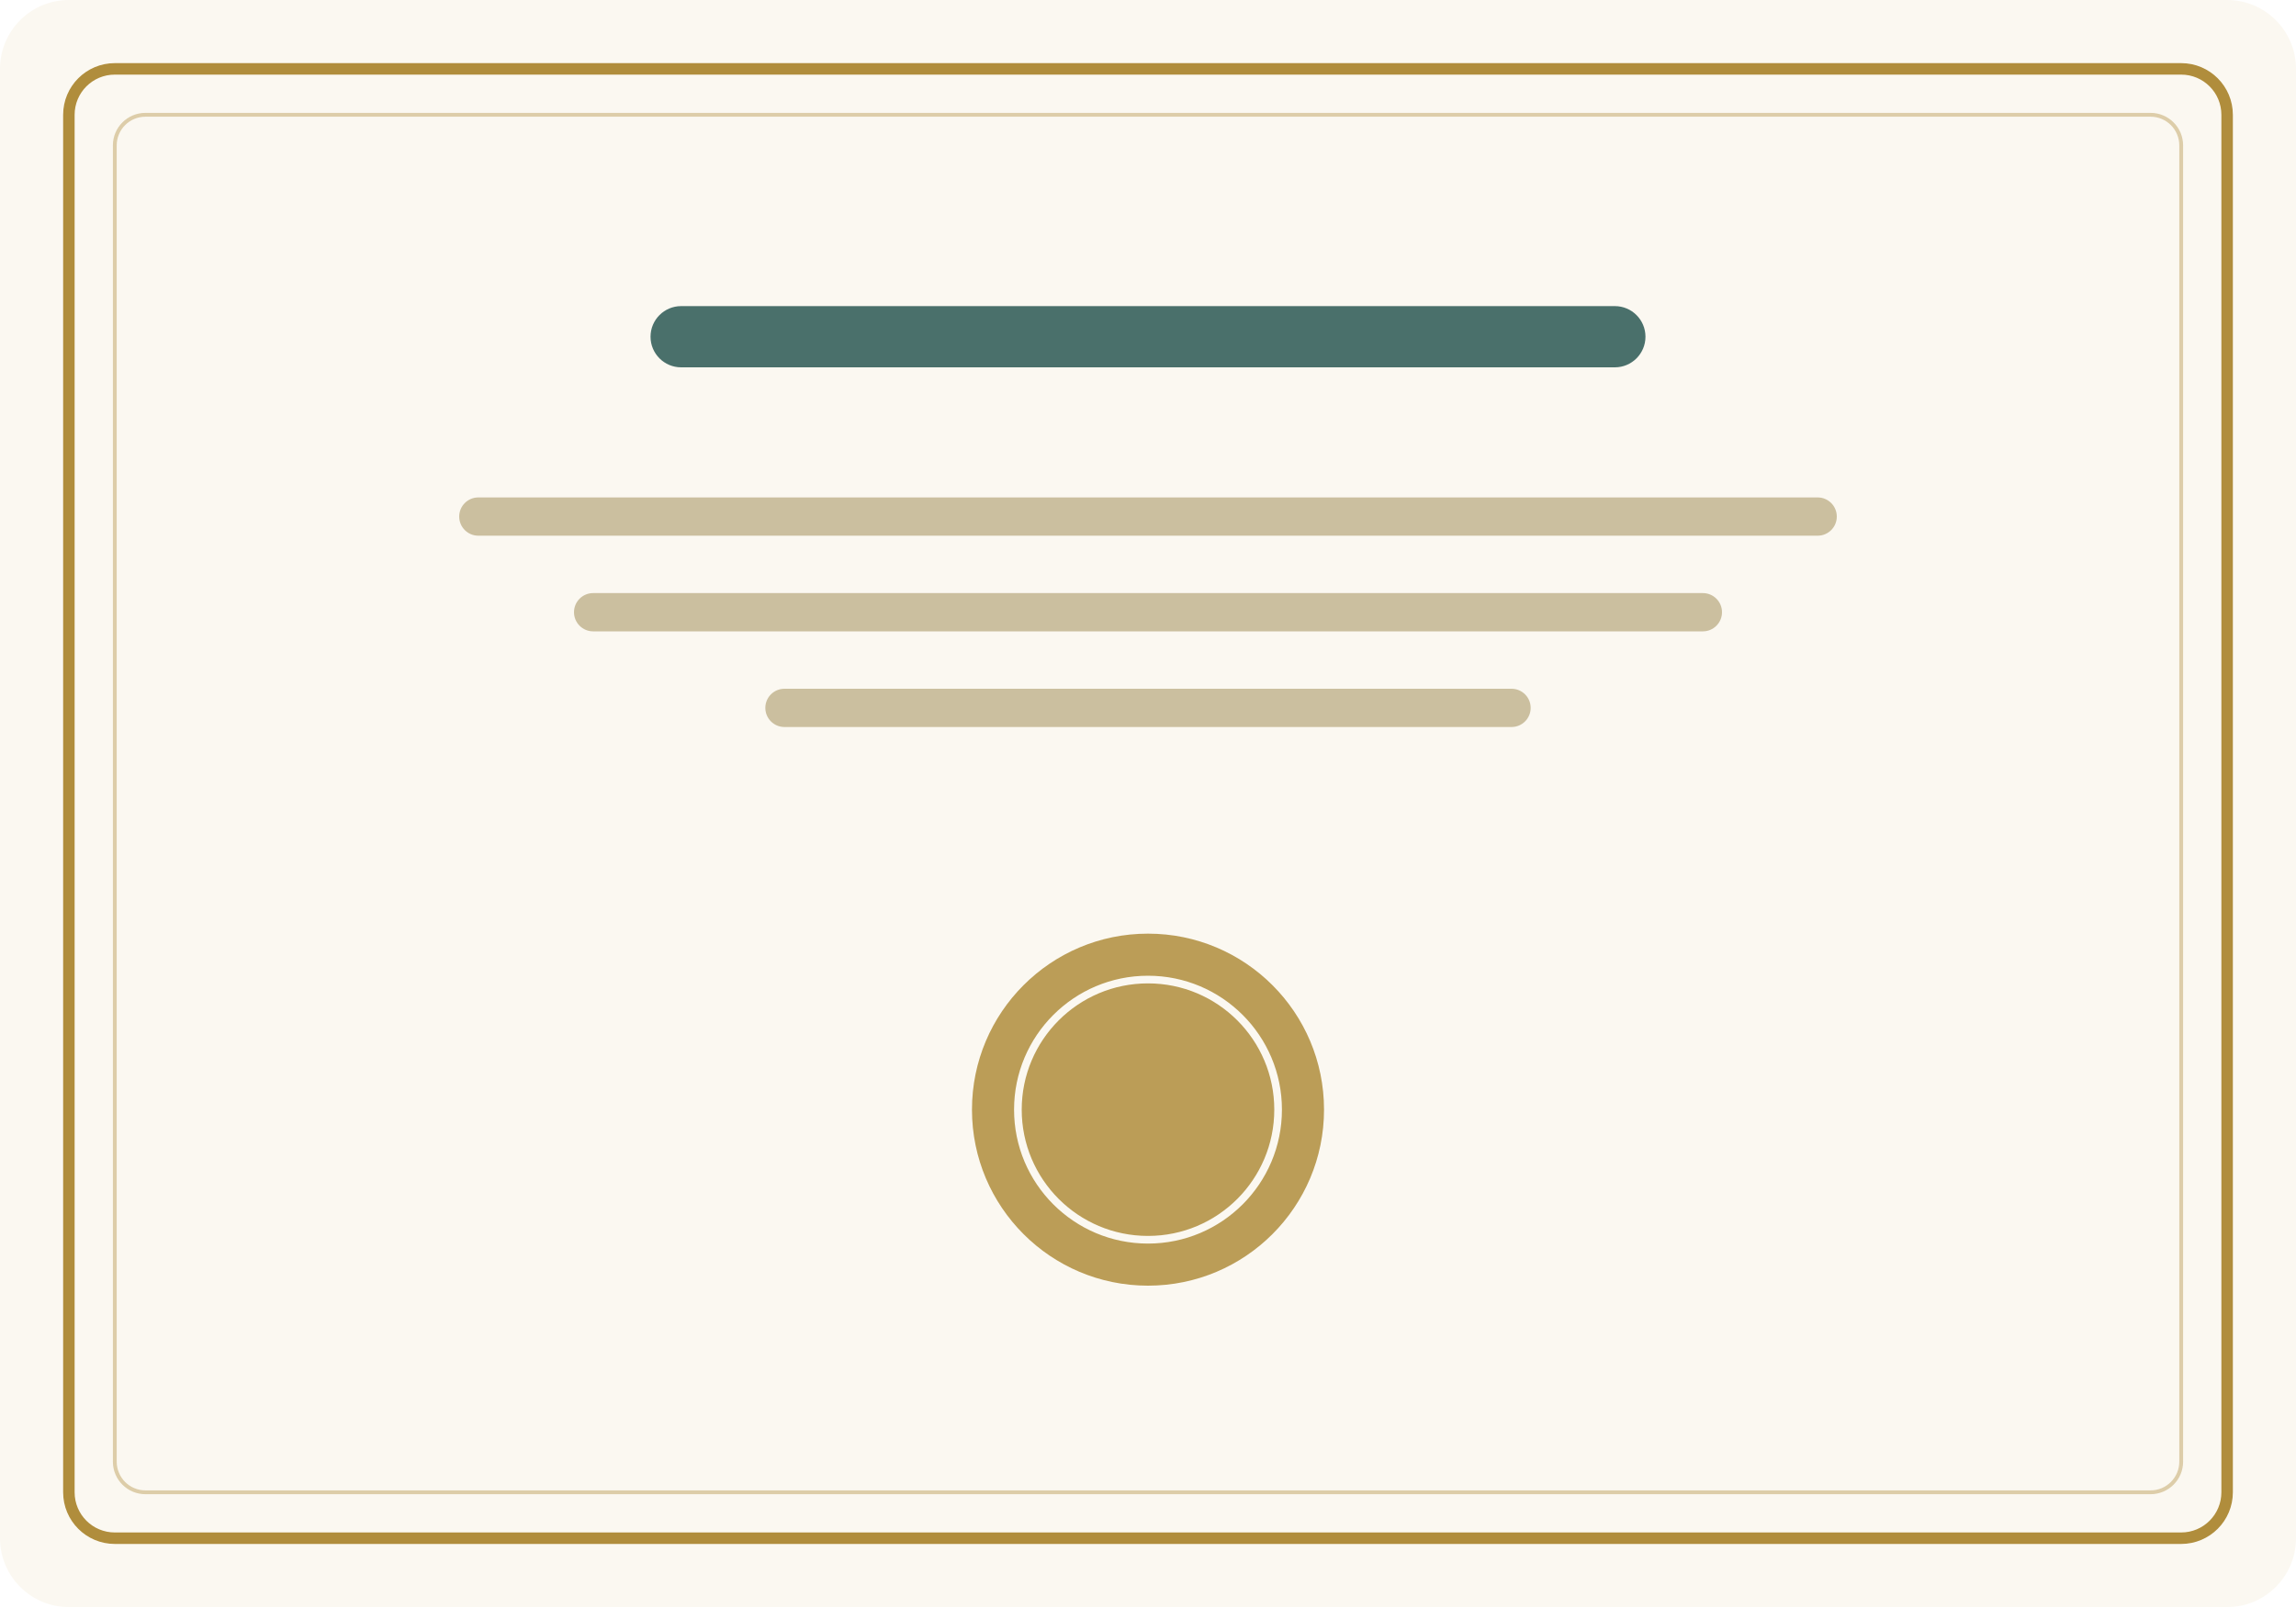
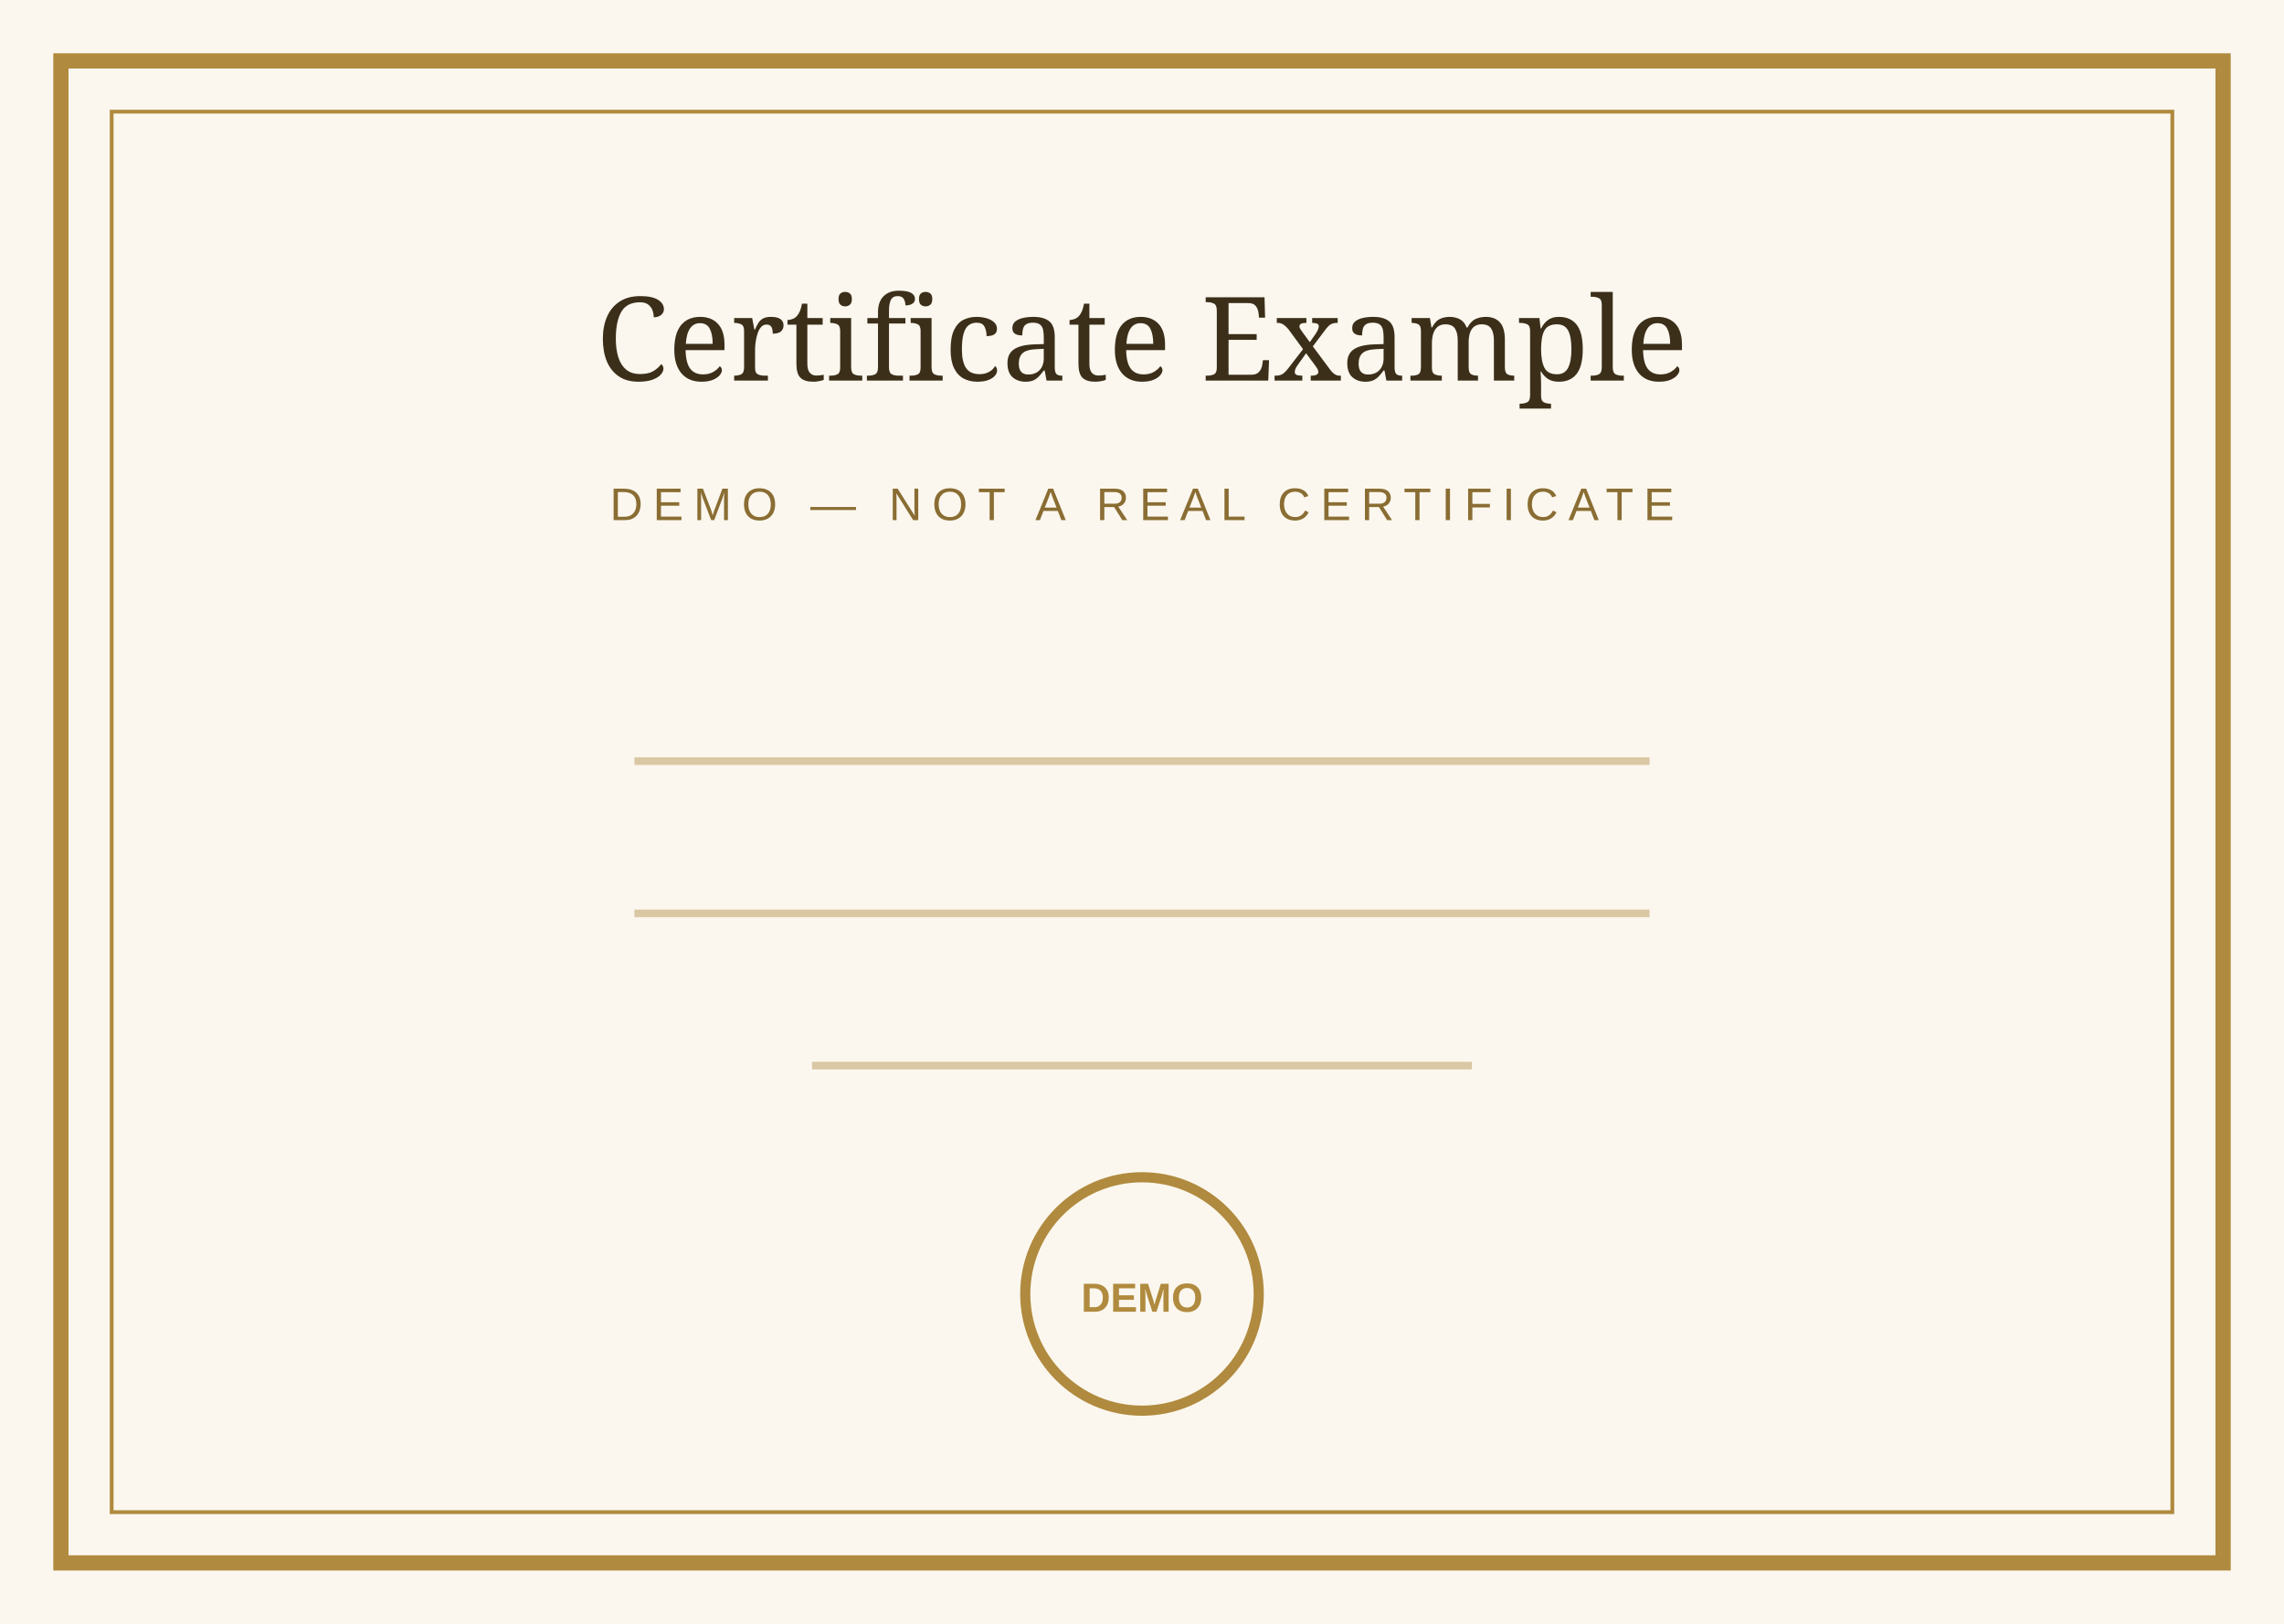
- <svg xmlns="http://www.w3.org/2000/svg" viewBox="0 0 600 420" width="600" height="420">
-   <rect width="600" height="420" rx="18" fill="#fbf8f1" />
-   <rect x="18" y="18" width="564" height="384" rx="12" fill="none" stroke="#b08d3c" stroke-width="3" />
-   <rect x="30" y="30" width="540" height="360" rx="8" fill="none" stroke="#b08d3c" stroke-opacity=".4" />
-   <rect x="170" y="80" width="260" height="16" rx="8" fill="#1f4e4a" fill-opacity=".8" />
-   <rect x="120" y="130" width="360" height="10" rx="5" fill="#cbbf9f" />
-   <rect x="150" y="155" width="300" height="10" rx="5" fill="#cbbf9f" />
-   <rect x="200" y="180" width="200" height="10" rx="5" fill="#cbbf9f" />
-   <circle cx="300" cy="290" r="46" fill="#b08d3c" fill-opacity=".85" />
-   <circle cx="300" cy="290" r="34" fill="none" stroke="#fbf8f1" stroke-width="2" />
+ <svg xmlns="http://www.w3.org/2000/svg" viewBox="0 0 900 640" width="900" height="640" role="img" aria-label="Demo certificate example">
+   <rect width="900" height="640" fill="#fbf7ee" />
+   <rect x="24" y="24" width="852" height="592" fill="none" stroke="#b08a3e" stroke-width="6" />
+   <rect x="44" y="44" width="812" height="552" fill="none" stroke="#b08a3e" stroke-width="1.5" />
+   <text x="450" y="150" text-anchor="middle" font-family="Georgia, serif" font-size="46" fill="#3c2f1a">Certificate Example</text>
+   <text x="450" y="205" text-anchor="middle" font-family="Arial, sans-serif" font-size="18" letter-spacing="4" fill="#8a6d33">DEMO — NOT A REAL CERTIFICATE</text>
+   <path d="M250 300h400M250 360h400M320 420h260" stroke="#d9c8a3" stroke-width="3" />
+   <circle cx="450" cy="510" r="46" fill="none" stroke="#b08a3e" stroke-width="4" />
+   <text x="450" y="517" text-anchor="middle" font-family="Arial, sans-serif" font-size="16" font-weight="700" fill="#b08a3e">DEMO</text>
</svg>
